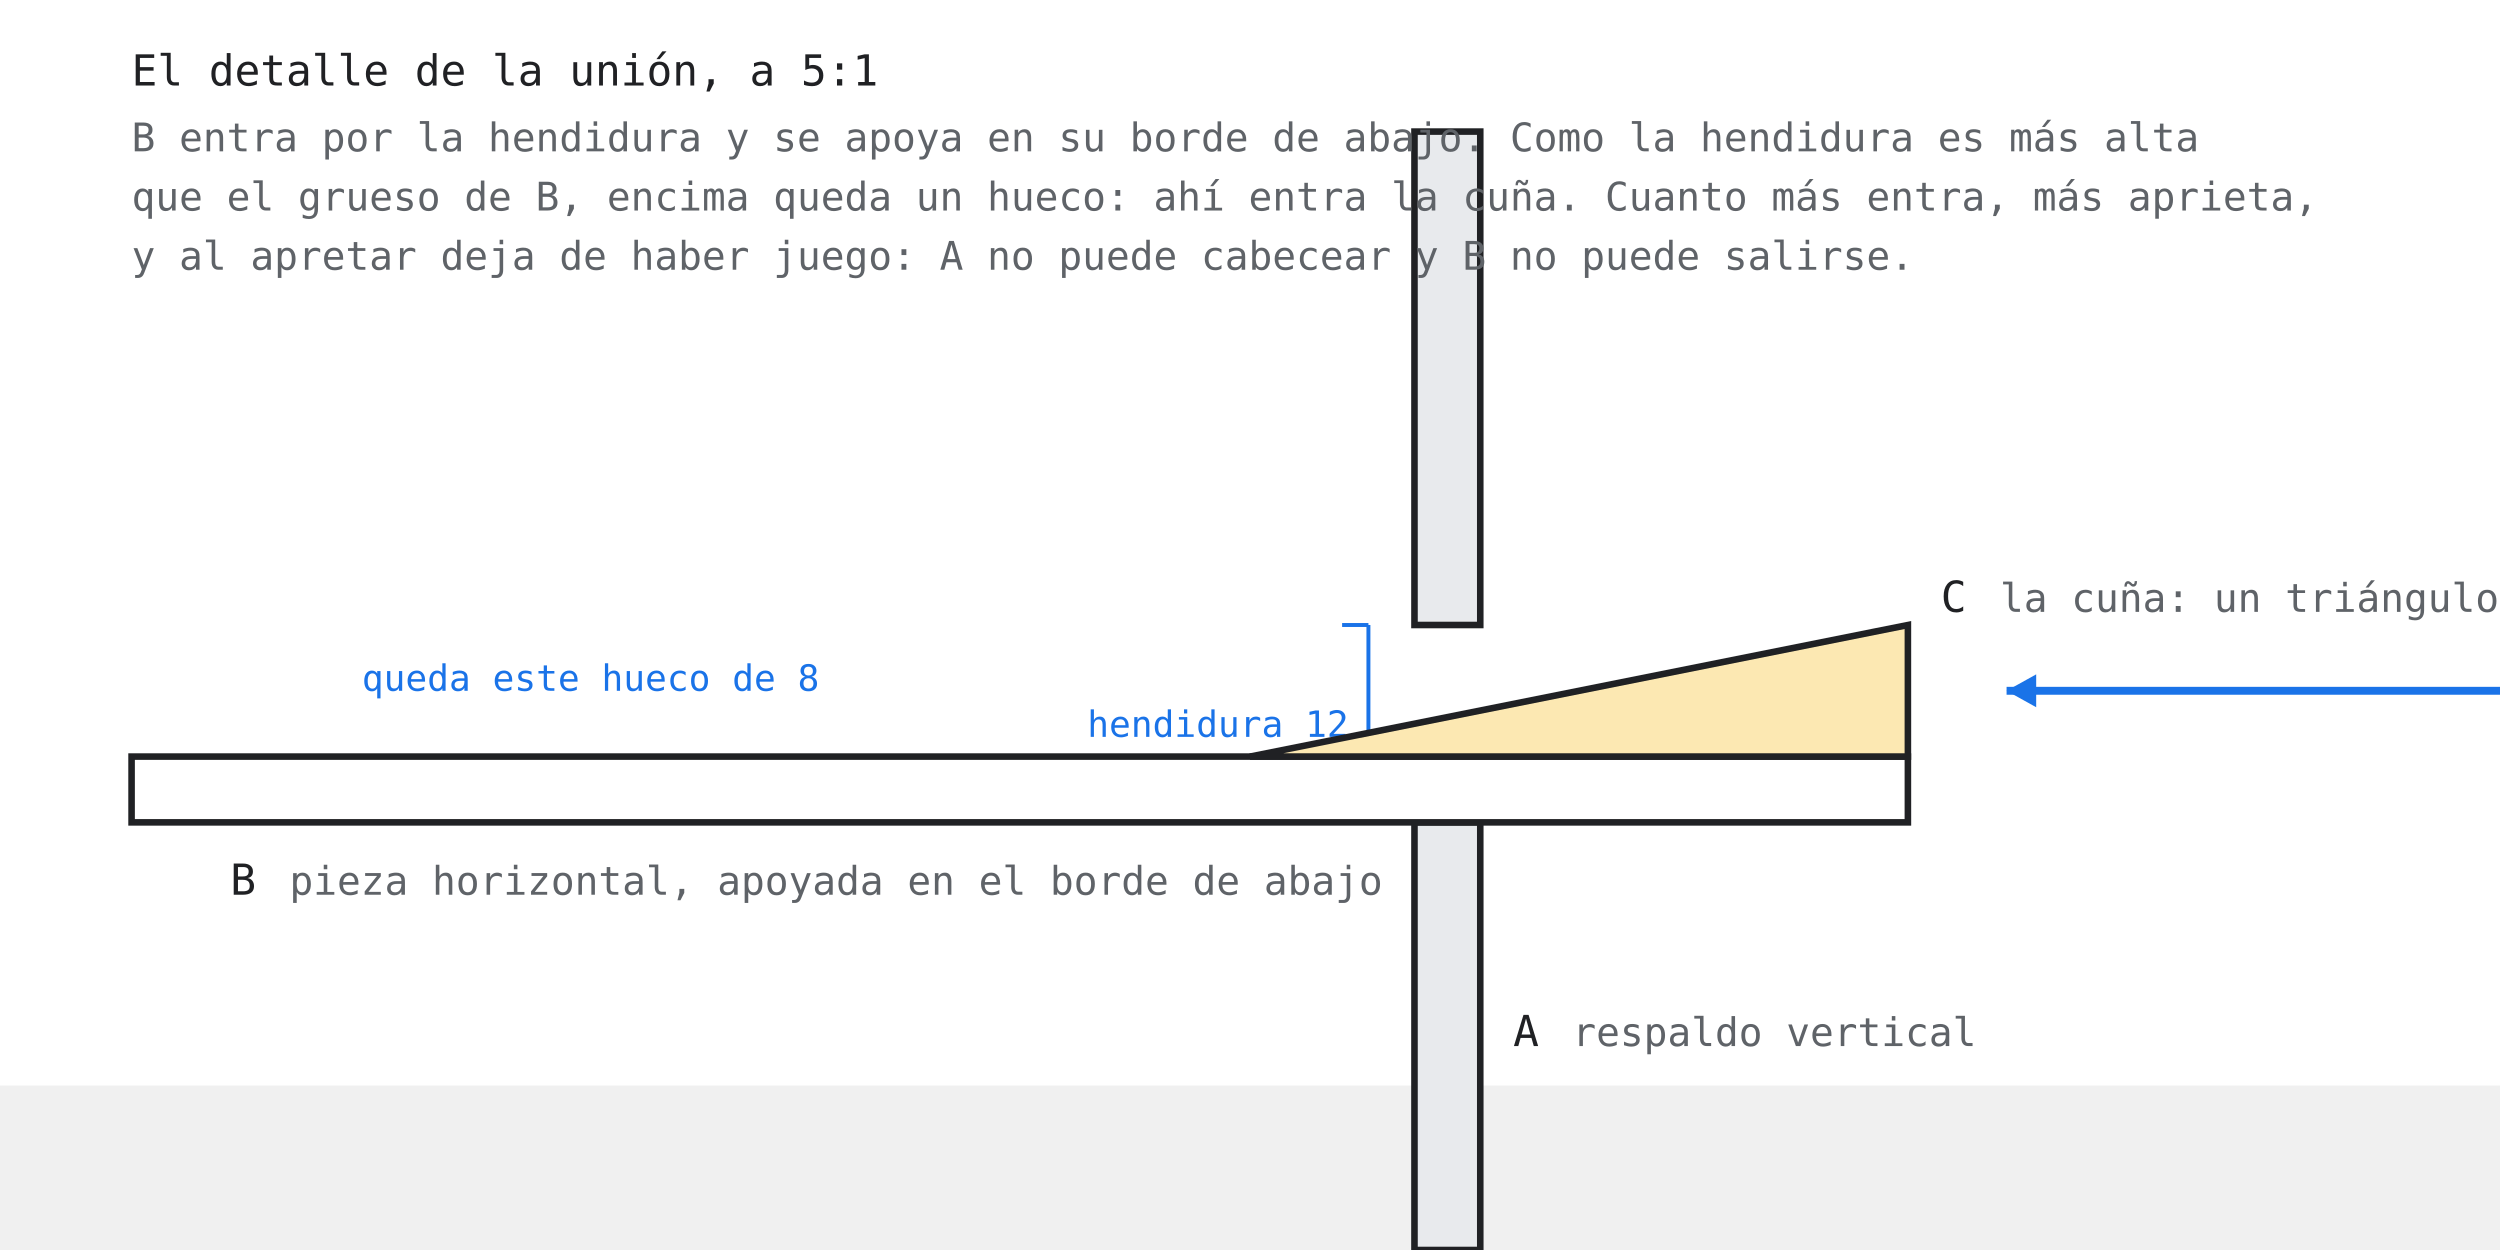
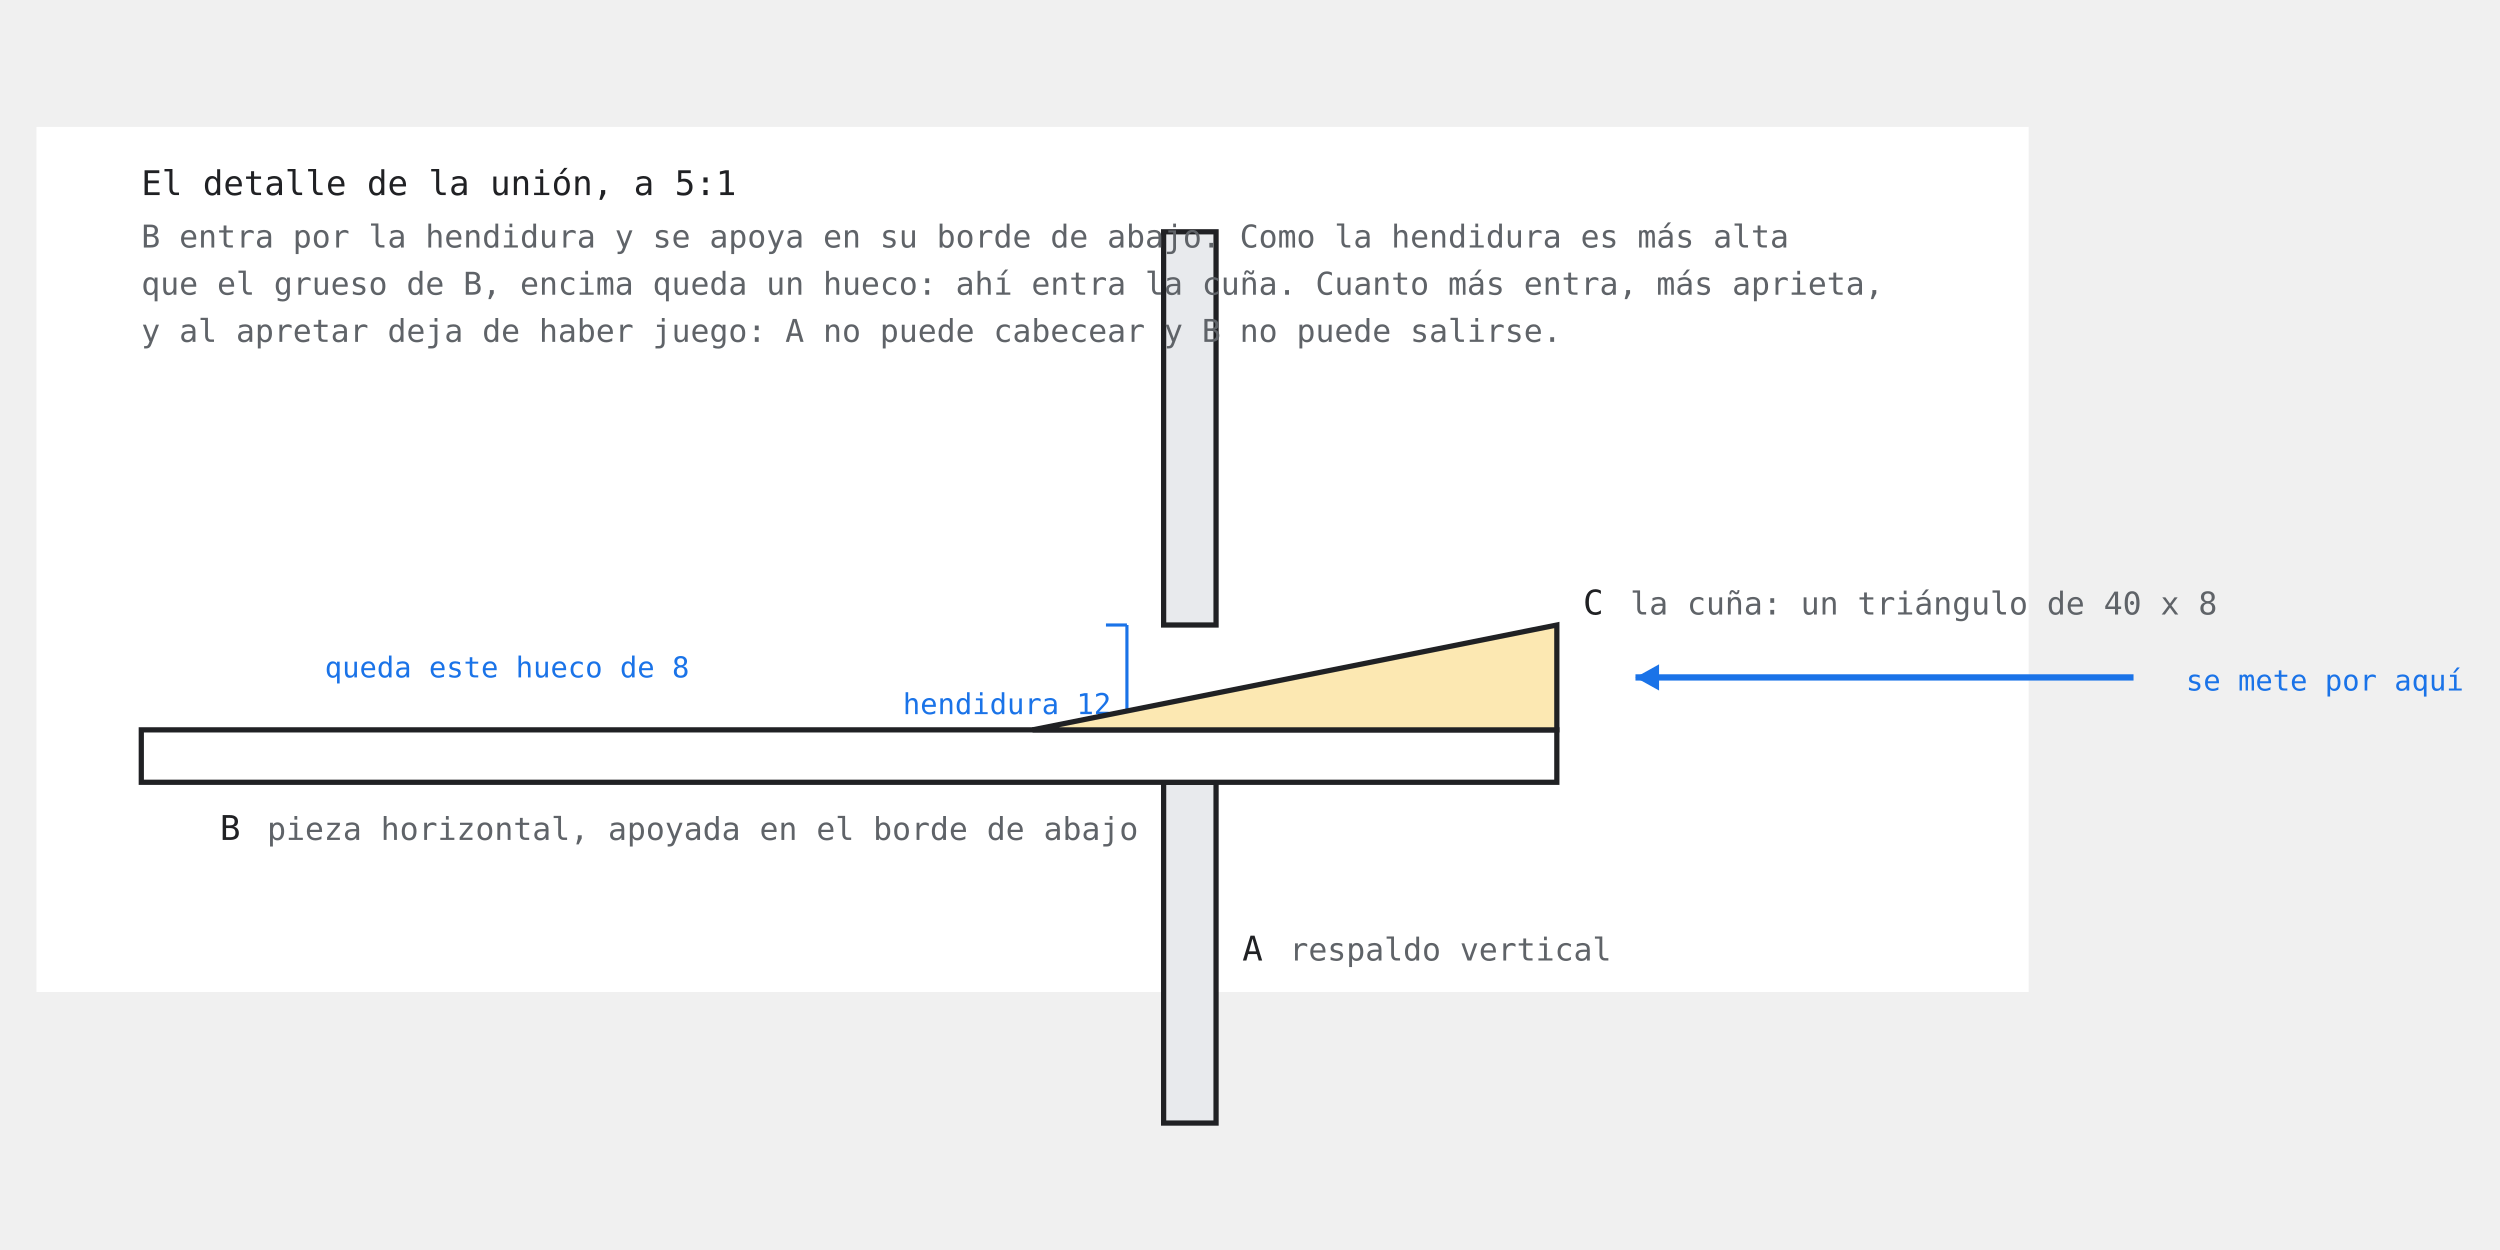
- <svg xmlns="http://www.w3.org/2000/svg" viewBox="0 0 760 380" width="760" height="380">
+ <svg xmlns="http://www.w3.org/2000/svg" viewBox="-13.9 -13.9 953.7 407.8" width="760" height="380">
  <rect width="760" height="330" fill="#fff" />
  <style>text{font-family:monospace;font-size:12px;fill:#5f6368}.t{font-size:13px;fill:#202124}.c{font-size:11px;fill:#1a73e8}</style>
  <polygon points="430.0,380.0 450.0,380.0 450.0,250.0 430.0,250.0" fill="#e8eaed" stroke="#202124" stroke-width="2" />
  <polygon points="430.0,190.0 450.0,190.0 450.0,40.0 430.0,40.0" fill="#e8eaed" stroke="#202124" stroke-width="2" />
  <text class="t" x="460.0" y="318">A</text>
  <text x="478.0" y="318">respaldo vertical</text>
  <path d="M416.0 250.0 V190.0 M416.0 250.0 h-8 M416.0 190.0 h-8" stroke="#1a73e8" stroke-width="1.2" />
  <text class="c" x="410.0" y="224.0" text-anchor="end">hendidura 12</text>
  <polygon points="40.0,250.0 580.0,250.0 580.0,230.0 40.0,230.0" fill="#fff" stroke="#202124" stroke-width="2" />
  <text class="t" x="70.0" y="272.0">B</text>
  <text x="88.0" y="272.0">pieza horizontal, apoyada en el borde de abajo</text>
  <text class="c" x="110.0" y="210.0">queda este hueco de 8</text>
  <polygon points="380.0,230.0 580.0,230.0 580.0,190.0" fill="#fce8b2" stroke="#202124" stroke-width="2" />
  <text class="t" x="590.0" y="186.0">C</text>
  <text x="608.0" y="186.0">la cuña: un triángulo de 40 x 8</text>
  <path d="M800.0 210.0 H610.0" stroke="#1a73e8" stroke-width="2.4" />
  <path d="M610.0 210.0 l9 -5 l0 10 Z" fill="#1a73e8" />
  <text class="c" x="820.0" y="215.0">se mete por aquí</text>
  <text class="t" x="40" y="26">El detalle de la unión, a 5:1</text>
  <text x="40" y="46">B entra por la hendidura y se apoya en su borde de abajo. Como la hendidura es más alta</text>
  <text x="40" y="64">que el grueso de B, encima queda un hueco: ahí entra la cuña. Cuanto más entra, más aprieta,</text>
  <text x="40" y="82">y al apretar deja de haber juego: A no puede cabecear y B no puede salirse.</text>
</svg>
